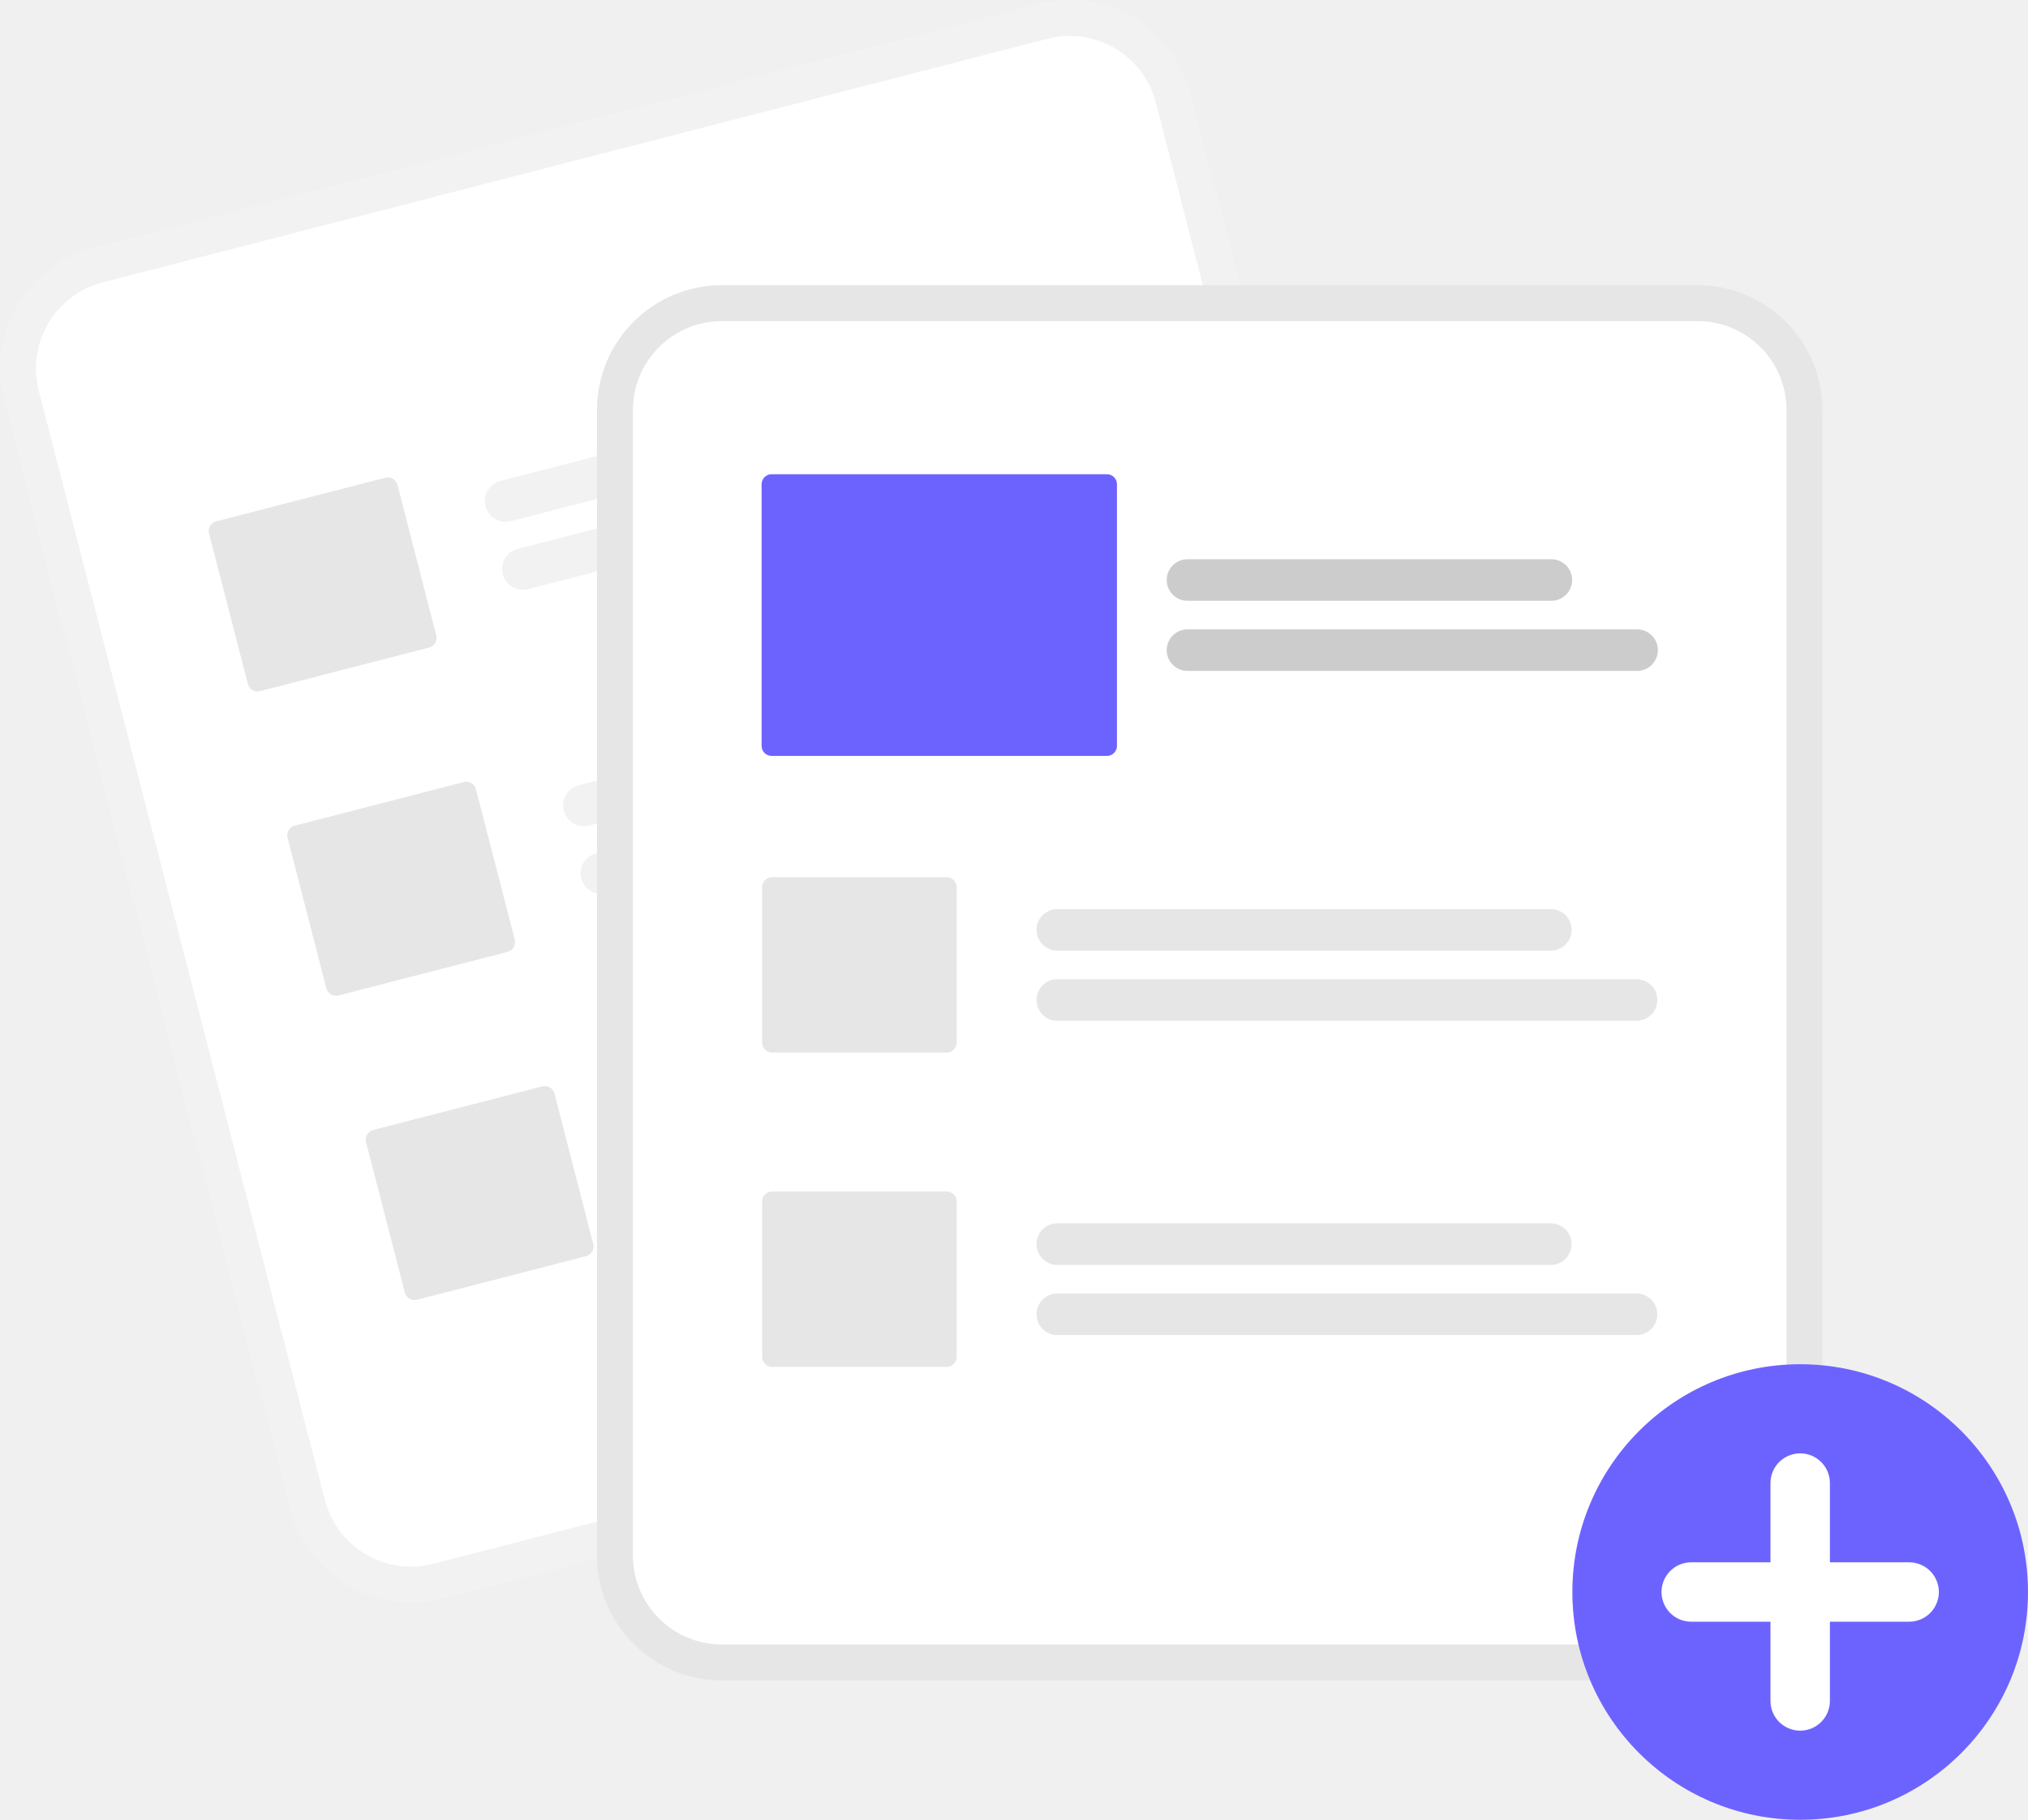
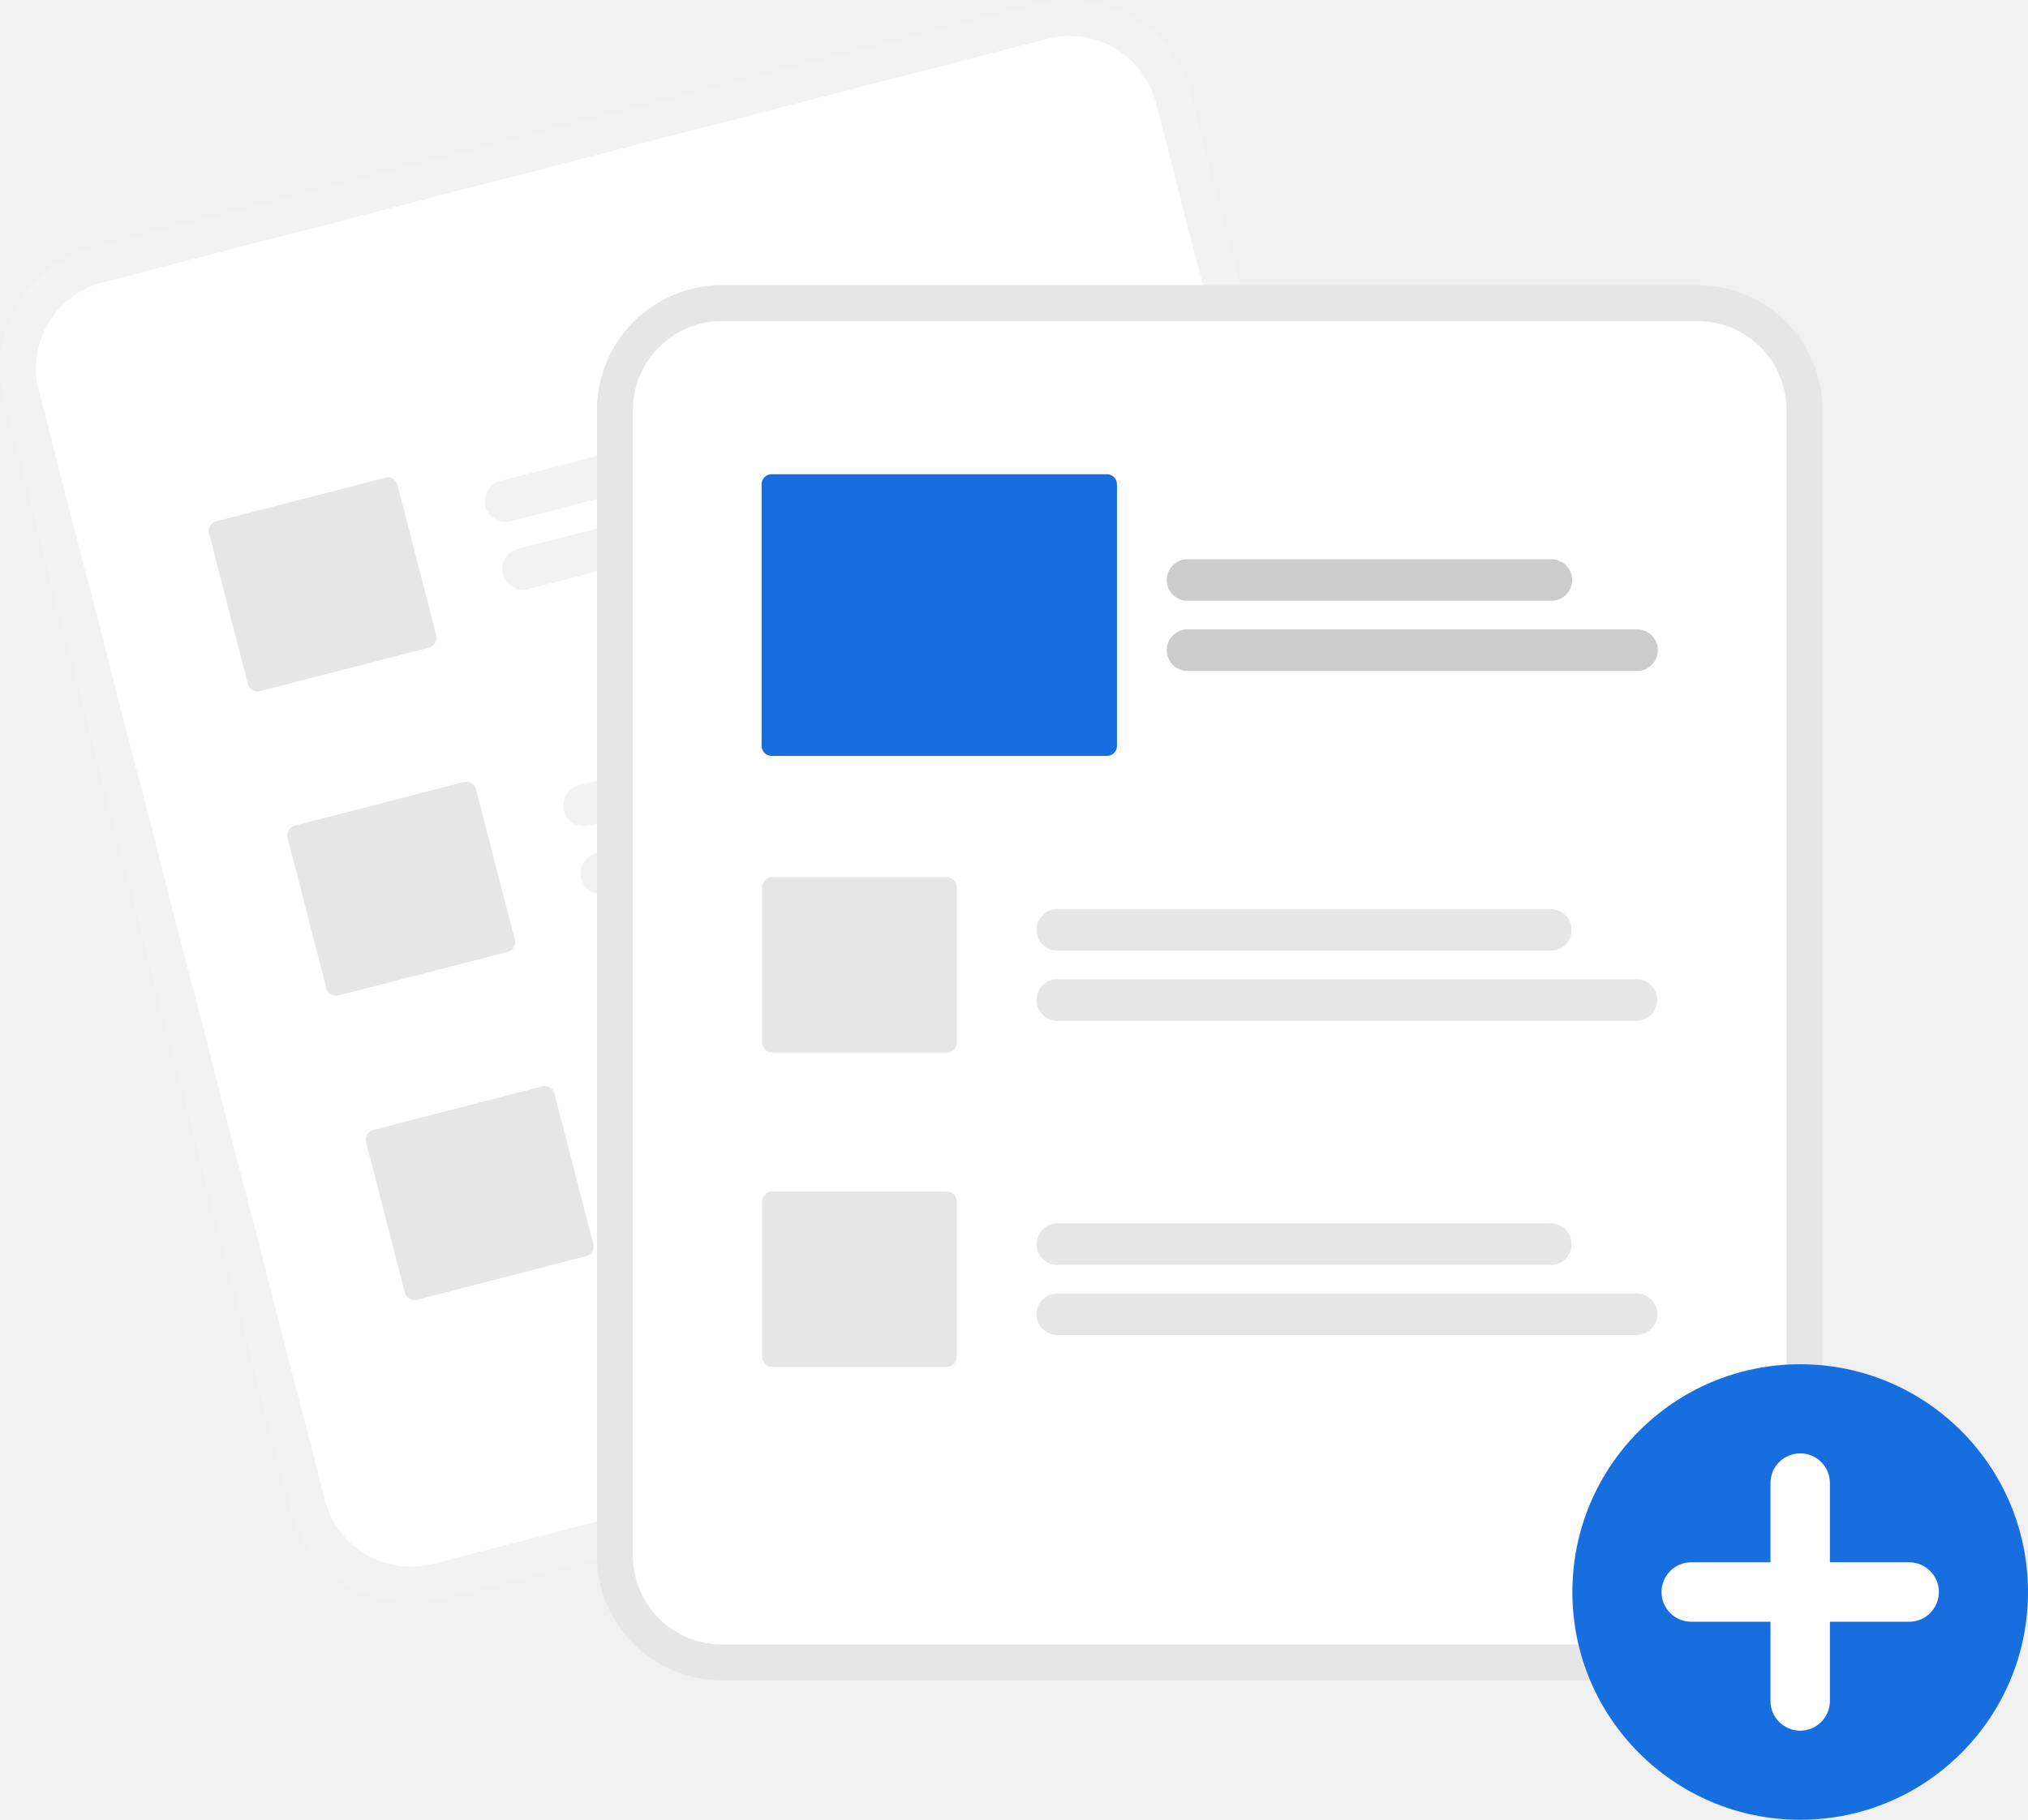
<svg xmlns="http://www.w3.org/2000/svg" data-name="Layer 1" width="782.044" height="701.88" viewBox="0 0 782.044 701.88">
  <path d="M609.488,100.59l-25.446,6.562L270.537,187.999,245.091,194.561A48.179,48.179,0,0,0,210.508,253.179L320.849,681.056a48.179,48.179,0,0,0,58.618,34.583l.066-.017,364.265-93.937.066-.017a48.179,48.179,0,0,0,34.583-58.618l-110.341-427.877A48.179,48.179,0,0,0,609.488,100.59Z" transform="translate(-208.9778 -99.05999)" fill="#f2f2f2" />
  <path d="M612.948,114.005l-30.139,7.772L278.69,200.204l-30.139,7.772a34.309,34.309,0,0,0-24.628,41.743l110.341,427.877a34.309,34.309,0,0,0,41.743,24.627l.066-.017,364.265-93.937.066-.017a34.309,34.309,0,0,0,24.627-41.743l-110.341-427.877A34.309,34.309,0,0,0,612.948,114.005Z" transform="translate(-208.9778 -99.05999)" fill="#fff" />
  <path d="M590.19,252.563,405.917,300.084a8.014,8.014,0,0,1-4.002-15.52l184.273-47.52A8.014,8.014,0,0,1,590.19,252.563Z" transform="translate(-208.9778 -99.05999)" fill="#f2f2f2" />
  <path d="M628.955,270.499,412.671,326.274a8.014,8.014,0,1,1-4.002-15.52l216.284-55.775a8.014,8.014,0,0,1,4.002,15.52Z" transform="translate(-208.9778 -99.05999)" fill="#f2f2f2" />
  <path d="M620.458,369.937l-184.273,47.52a8.014,8.014,0,1,1-4.002-15.52l184.273-47.52a8.014,8.014,0,1,1,4.002,15.52Z" transform="translate(-208.9778 -99.05999)" fill="#f2f2f2" />
  <path d="M659.223,387.873l-216.284,55.775a8.014,8.014,0,1,1-4.002-15.52l216.284-55.775a8.014,8.014,0,0,1,4.002,15.52Z" transform="translate(-208.9778 -99.05999)" fill="#f2f2f2" />
  <path d="M650.727,487.31l-184.273,47.52a8.014,8.014,0,0,1-4.002-15.52l184.273-47.52a8.014,8.014,0,0,1,4.002,15.52Z" transform="translate(-208.9778 -99.05999)" fill="#f2f2f2" />
  <path d="M689.492,505.246l-216.284,55.775a8.014,8.014,0,1,1-4.002-15.52l216.284-55.775a8.014,8.014,0,0,1,4.002,15.52Z" transform="translate(-208.9778 -99.05999)" fill="#f2f2f2" />
  <path d="M374.459,348.809l-65.212,16.817a3.847,3.847,0,0,1-4.681-2.761L289.596,304.816a3.847,3.847,0,0,1,2.761-4.681l65.212-16.817a3.847,3.847,0,0,1,4.681,2.761l14.969,58.048A3.847,3.847,0,0,1,374.459,348.809Z" transform="translate(-208.9778 -99.05999)" fill="#e6e6e6" />
  <path d="M404.727,466.182l-65.212,16.817a3.847,3.847,0,0,1-4.681-2.761l-14.969-58.048A3.847,3.847,0,0,1,322.626,417.509l65.212-16.817a3.847,3.847,0,0,1,4.681,2.761l14.969,58.048A3.847,3.847,0,0,1,404.727,466.182Z" transform="translate(-208.9778 -99.05999)" fill="#e6e6e6" />
  <path d="M434.995,583.556l-65.212,16.817a3.847,3.847,0,0,1-4.681-2.761l-14.969-58.048a3.847,3.847,0,0,1,2.761-4.681l65.212-16.817a3.847,3.847,0,0,1,4.681,2.761l14.969,58.048A3.847,3.847,0,0,1,434.995,583.556Z" transform="translate(-208.9778 -99.05999)" fill="#e6e6e6" />
  <path d="M863.636,209.052H487.318a48.179,48.179,0,0,0-48.125,48.125V699.053a48.179,48.179,0,0,0,48.125,48.125H863.636a48.179,48.179,0,0,0,48.125-48.125V257.177A48.179,48.179,0,0,0,863.636,209.052Z" transform="translate(-208.9778 -99.05999)" fill="#e6e6e6" />
  <path d="M863.637,222.906H487.318a34.309,34.309,0,0,0-34.271,34.271V699.053a34.309,34.309,0,0,0,34.271,34.271H863.637a34.309,34.309,0,0,0,34.271-34.271V257.177A34.309,34.309,0,0,0,863.637,222.906Z" transform="translate(-208.9778 -99.05999)" fill="#fff" />
-   <circle cx="694.194" cy="614.03" r="87.85" fill="#6c63ff" />
+   <circle cx="694.194" cy="614.03" r="87.85" fill="#176ede" />
  <path d="M945.187,701.631H914.631V671.074a11.459,11.459,0,0,0-22.918,0v30.557H861.156a11.459,11.459,0,0,0,0,22.918h30.557V755.105a11.459,11.459,0,1,0,22.918,0V724.548h30.557a11.459,11.459,0,0,0,0-22.918Z" transform="translate(-208.9778 -99.05999)" fill="#fff" />
  <path d="M807.001,465.716H616.699a8.014,8.014,0,1,1,0-16.028H807.001a8.014,8.014,0,0,1,0,16.028Z" transform="translate(-208.9778 -99.05999)" fill="#e6e6e6" />
  <path d="M840.059,492.763H616.699a8.014,8.014,0,1,1,0-16.028H840.059a8.014,8.014,0,1,1,0,16.028Z" transform="translate(-208.9778 -99.05999)" fill="#e6e6e6" />
  <path d="M807.001,586.929H616.699a8.014,8.014,0,1,1,0-16.028H807.001a8.014,8.014,0,0,1,0,16.028Z" transform="translate(-208.9778 -99.05999)" fill="#e6e6e6" />
  <path d="M840.059,613.977H616.699a8.014,8.014,0,1,1,0-16.028H840.059a8.014,8.014,0,1,1,0,16.028Z" transform="translate(-208.9778 -99.05999)" fill="#e6e6e6" />
  <path d="M574.07,505.042H506.724a3.847,3.847,0,0,1-3.843-3.843V441.252a3.847,3.847,0,0,1,3.843-3.843h67.346a3.847,3.847,0,0,1,3.843,3.843v59.947A3.847,3.847,0,0,1,574.07,505.042Z" transform="translate(-208.9778 -99.05999)" fill="#e6e6e6" />
  <path d="M574.07,626.255H506.724a3.847,3.847,0,0,1-3.843-3.843V562.465a3.847,3.847,0,0,1,3.843-3.843h67.346a3.847,3.847,0,0,1,3.843,3.843v59.947A3.847,3.847,0,0,1,574.07,626.255Z" transform="translate(-208.9778 -99.05999)" fill="#e6e6e6" />
  <path d="M807.212,330.781H666.91a8.014,8.014,0,0,1,0-16.028H807.212a8.014,8.014,0,0,1,0,16.028Z" transform="translate(-208.9778 -99.05999)" fill="#ccc" />
  <path d="M840.27,357.829H666.91a8.014,8.014,0,1,1,0-16.028h173.36a8.014,8.014,0,0,1,0,16.028Z" transform="translate(-208.9778 -99.05999)" fill="#ccc" />
-   <path d="M635.859,390.607H506.513a3.847,3.847,0,0,1-3.843-3.843V285.817a3.847,3.847,0,0,1,3.843-3.843H635.859a3.847,3.847,0,0,1,3.843,3.843V386.764A3.847,3.847,0,0,1,635.859,390.607Z" transform="translate(-208.9778 -99.05999)" fill="#6c63ff" />
+   <path d="M635.859,390.607H506.513a3.847,3.847,0,0,1-3.843-3.843V285.817a3.847,3.847,0,0,1,3.843-3.843H635.859a3.847,3.847,0,0,1,3.843,3.843V386.764A3.847,3.847,0,0,1,635.859,390.607Z" transform="translate(-208.9778 -99.05999)" fill="#176ede" />
</svg>
